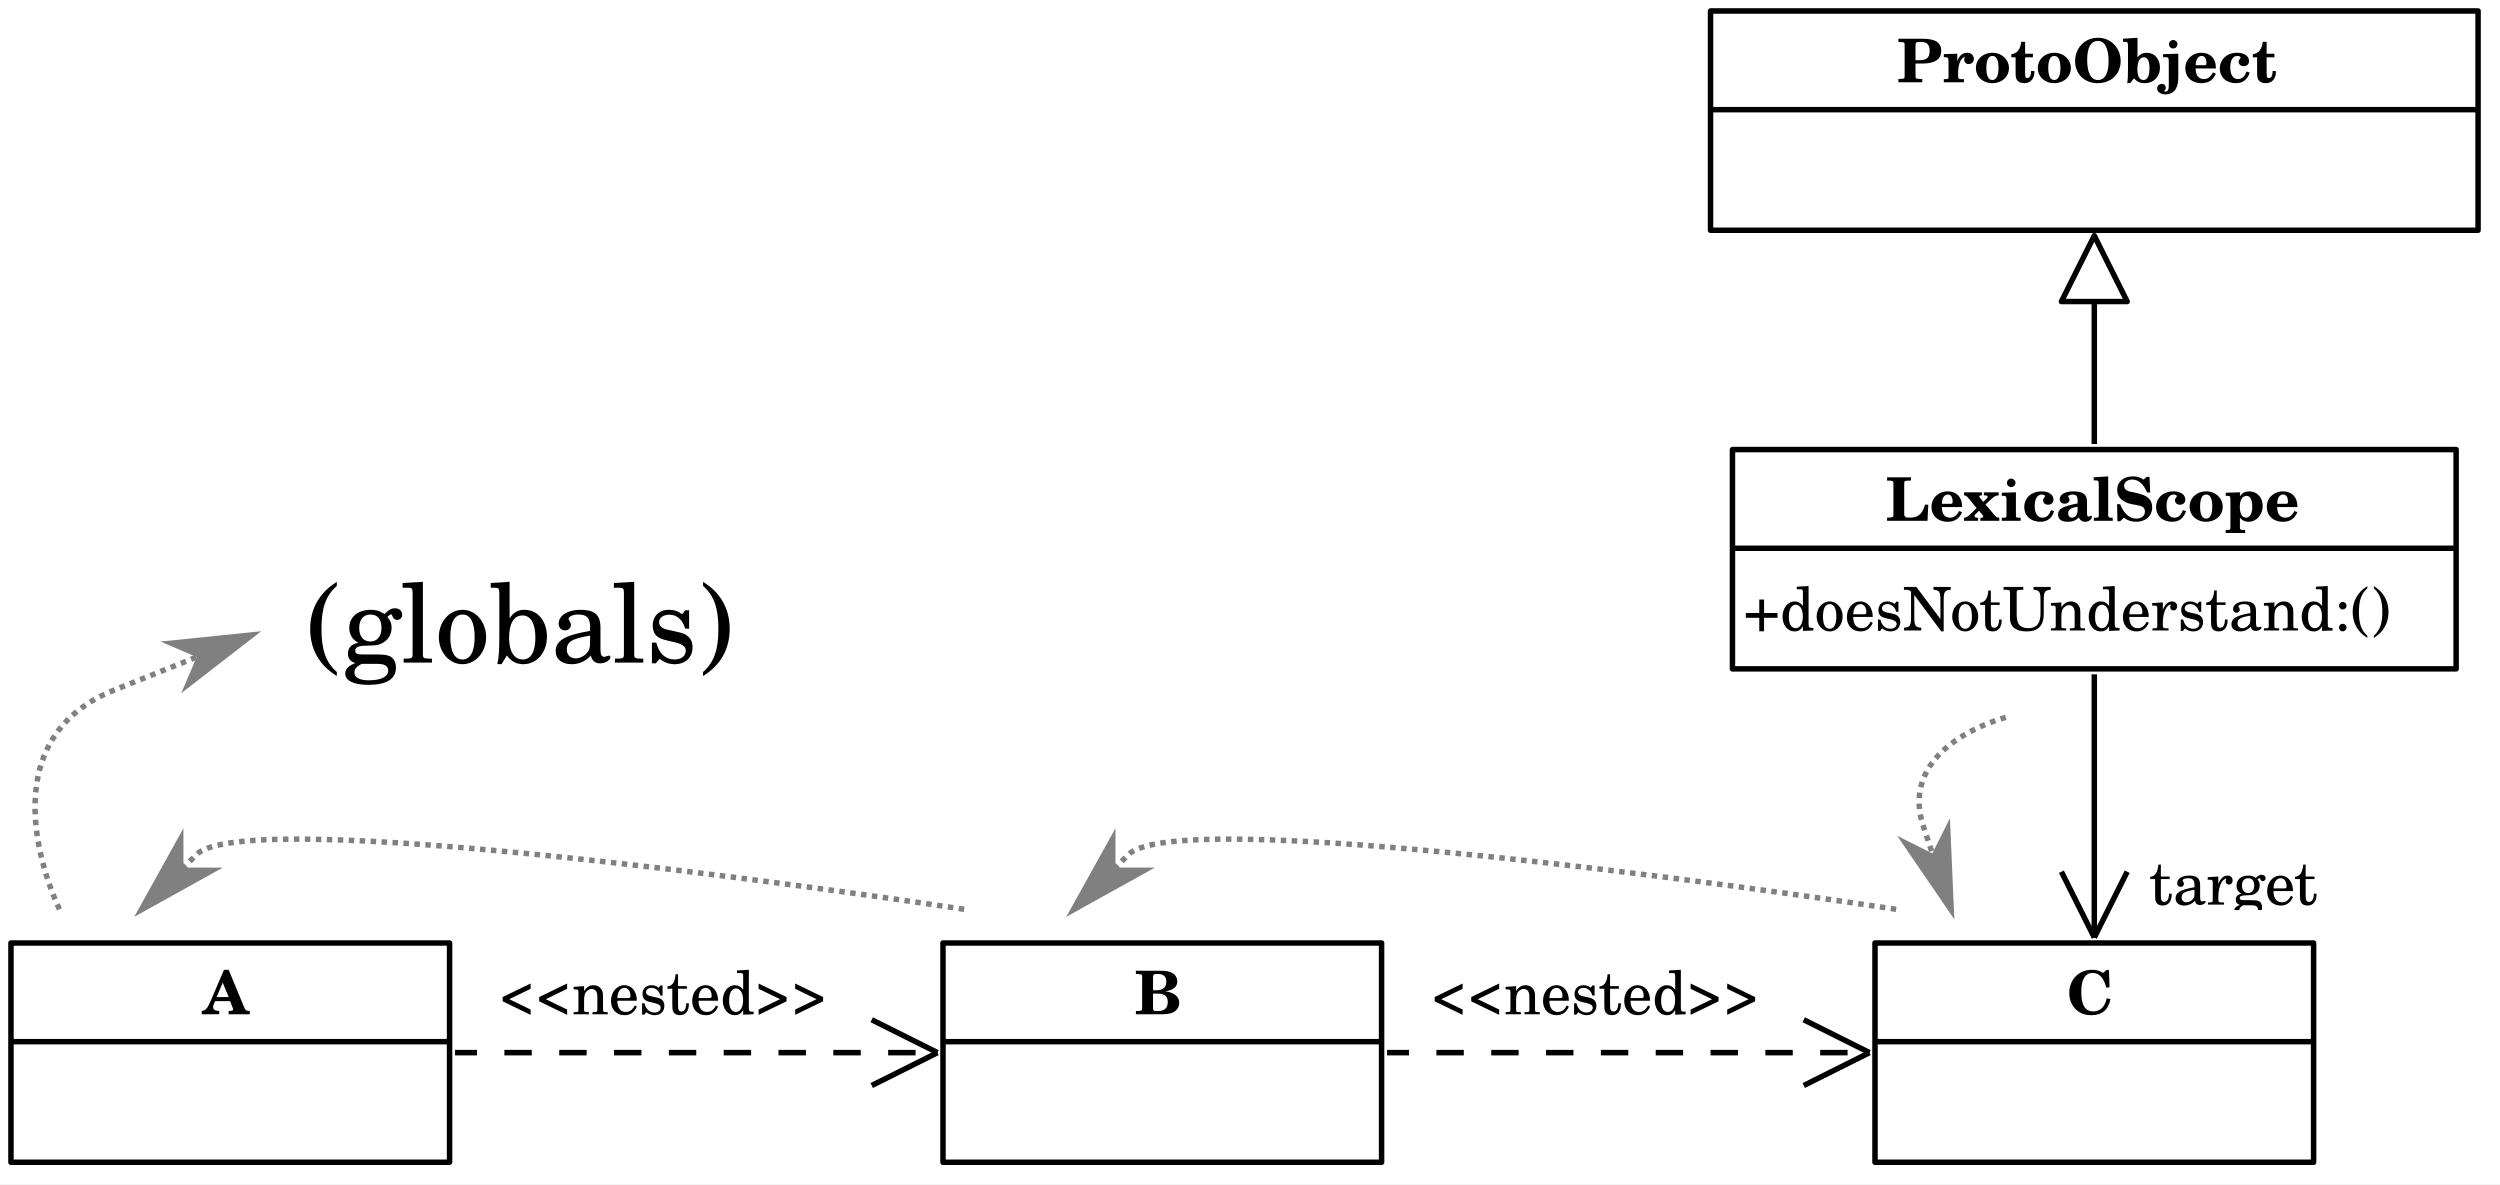
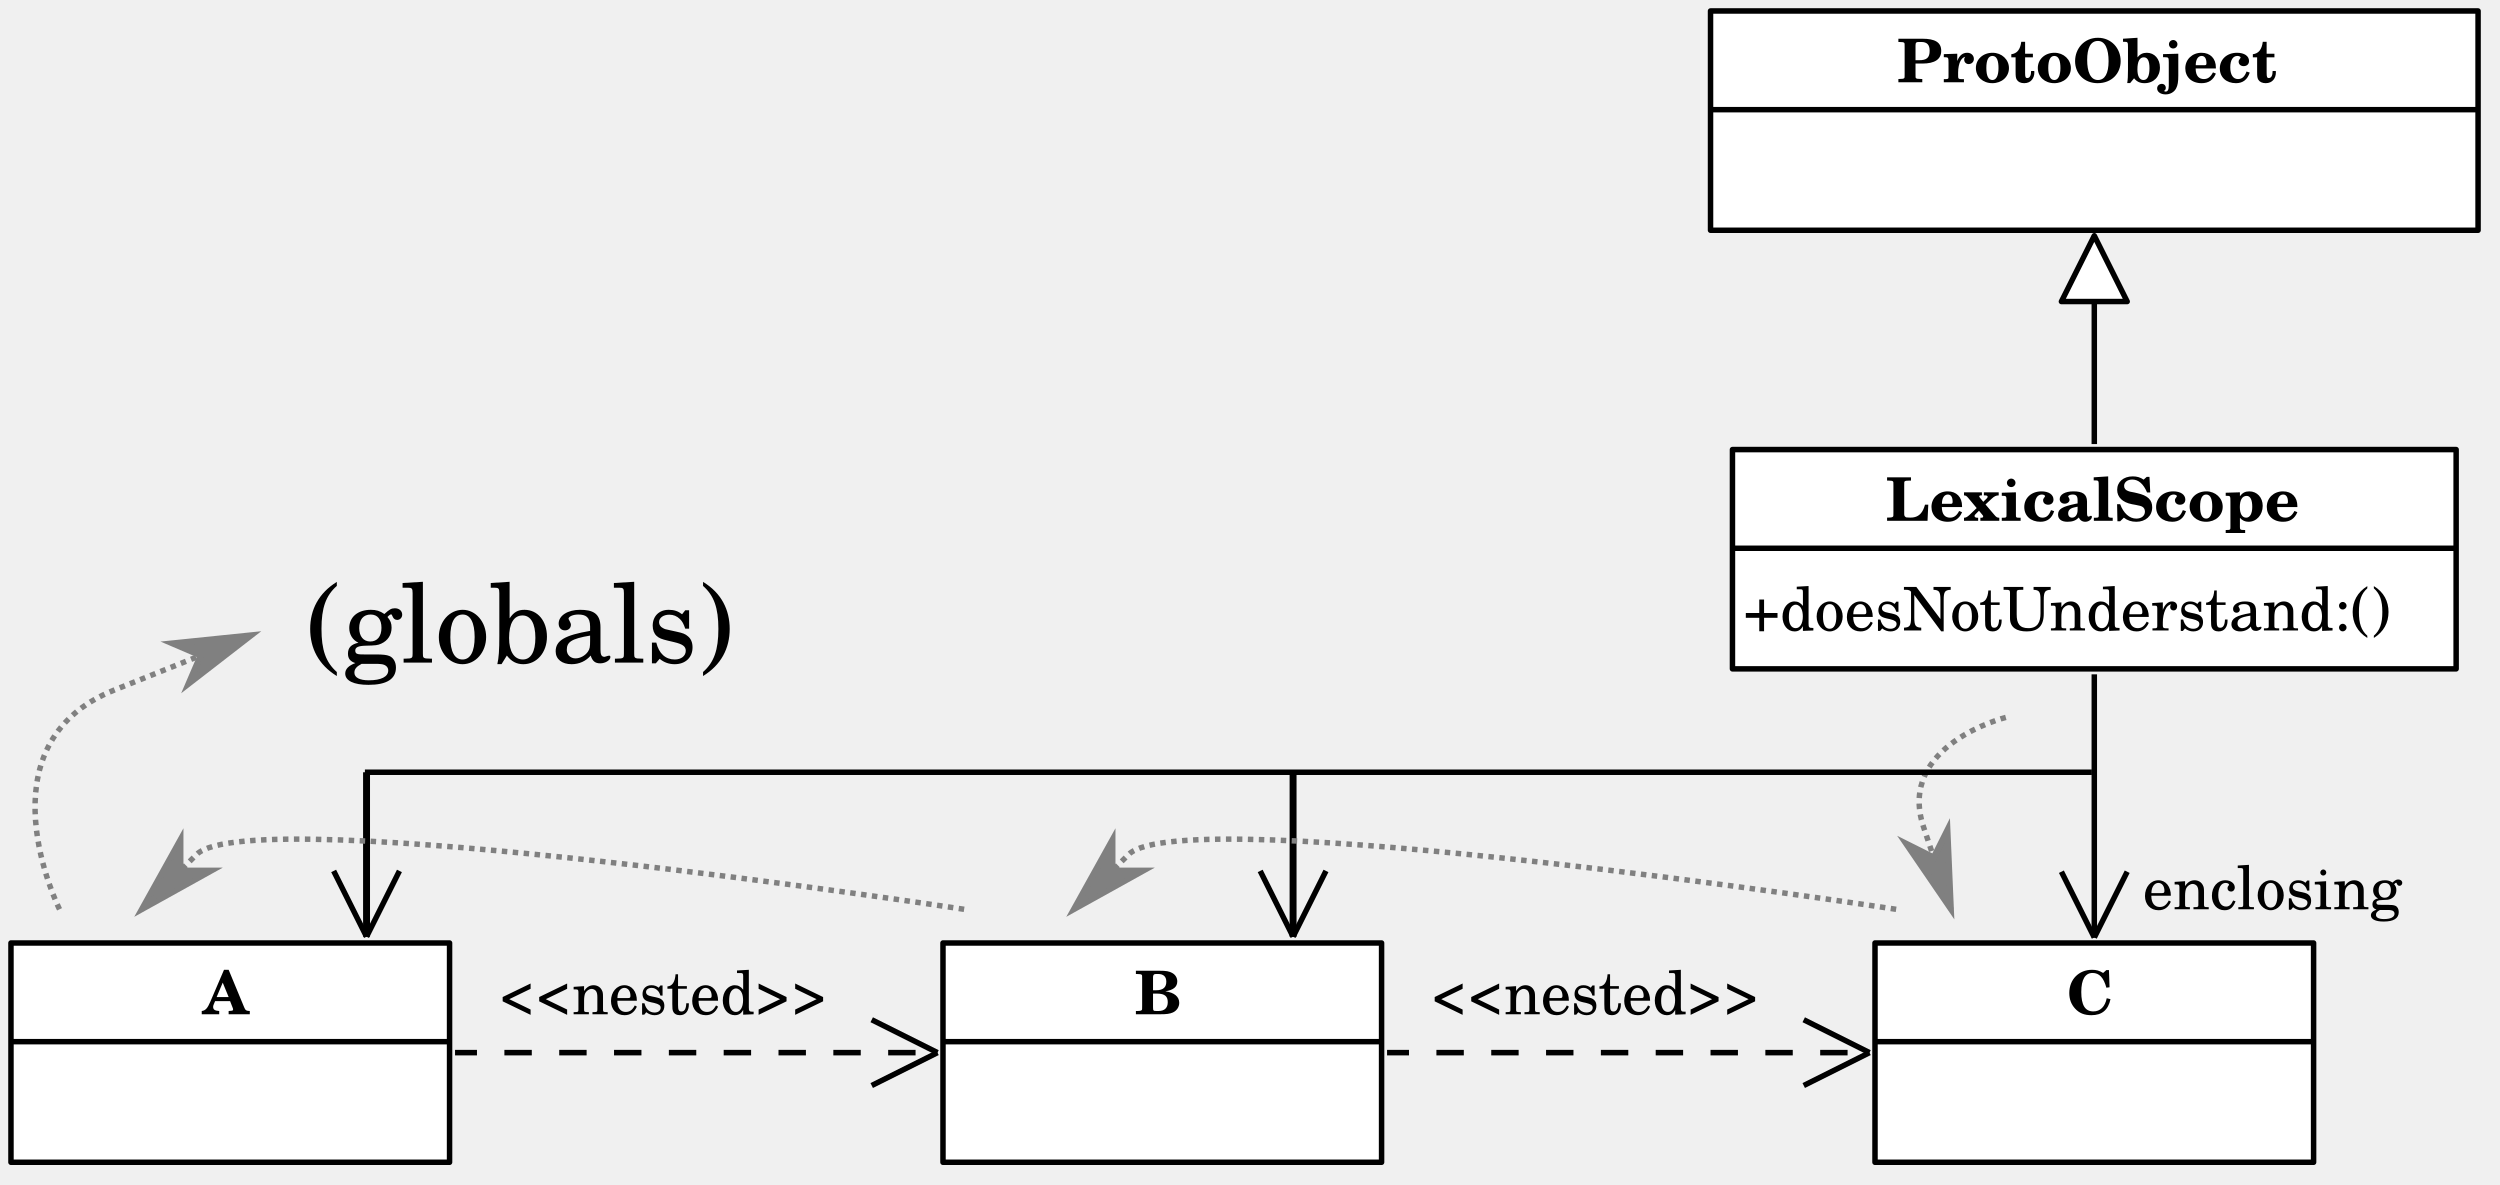
<svg xmlns="http://www.w3.org/2000/svg" width="456" height="216" id="svg5802" version="1.1">
  <defs id="defs5804">
    <marker style="overflow:visible" id="Arrow1Lend" refX="0" refY="0" orient="auto">
      <path transform="matrix(-0.8,0,0,-0.8,-10,0)" style="fill-rule:evenodd;stroke:#000000;stroke-width:1pt" d="M 0,0 5,-5 -12.5,0 5,5 0,0 z" id="path4599" />
    </marker>
    <marker orient="auto" refY="0" refX="0" id="Arrow2Lendy" style="overflow:visible">
      <path id="path6550" style="fill:#000000;fill-rule:evenodd;stroke:#000000;stroke-width:0.625;stroke-linejoin:round" d="M 8.719,4.034 -2.207,0.016 8.719,-4.002 c -1.745,2.372 -1.735,5.617 -6e-7,8.035 z" transform="matrix(-1.1,0,0,-1.1,-1.1,0)" />
    </marker>
    <marker orient="auto" refY="0" refX="0" id="Arrow2LendP" style="overflow:visible">
      <path id="path6155" style="fill:#000000;fill-rule:evenodd;stroke:#000000;stroke-width:0.625;stroke-linejoin:round" d="M 8.719,4.034 -2.207,0.016 8.719,-4.002 c -1.745,2.372 -1.735,5.617 -6e-7,8.035 z" transform="matrix(-1.1,0,0,-1.1,-1.1,0)" />
    </marker>
    <defs id="defs1">
      <clipPath id="clipPath1" clipPathUnits="userSpaceOnUse">
        <path id="path9" d="m -7,-7 158,0 0,58 -158,0 0,-58 z" />
      </clipPath>
      <clipPath id="clipPath2" clipPathUnits="userSpaceOnUse">
        <path id="path12" d="m 0,0 0,22 140,0 0,-22 z" />
      </clipPath>
      <clipPath id="clipPath3" clipPathUnits="userSpaceOnUse">
        <path id="path15" d="M 0,0 140,0 140,18 0,18 0,0 z" />
      </clipPath>
      <clipPath id="clipPath4" clipPathUnits="userSpaceOnUse">
        <path id="path18" d="m -7,-7 150,0 0,58 -150,0 0,-58 z" />
      </clipPath>
      <clipPath id="clipPath5" clipPathUnits="userSpaceOnUse">
        <path id="path21" d="m 0,0 0,22 132,0 0,-22 z" />
      </clipPath>
      <clipPath id="clipPath6" clipPathUnits="userSpaceOnUse">
        <path id="path24" d="M 0,0 132,0 132,18 0,18 0,0 z" />
      </clipPath>
      <clipPath id="clipPath7" clipPathUnits="userSpaceOnUse">
        <path id="path27" d="m -7,-7 98,0 0,58 -98,0 0,-58 z" />
      </clipPath>
      <clipPath id="clipPath8" clipPathUnits="userSpaceOnUse">
        <path id="path30" d="M 0,0 0,22 80,22 80,0 z" />
      </clipPath>
      <clipPath id="clipPath9" clipPathUnits="userSpaceOnUse">
        <path id="path33" d="M 0,0 80,0 80,18 0,18 0,0 z" />
      </clipPath>
      <clipPath id="clipPath10" clipPathUnits="userSpaceOnUse">
        <path id="path36" d="m -7,-7 70,0 0,32 -70,0 0,-32 z" />
      </clipPath>
      <clipPath id="clipPath11" clipPathUnits="userSpaceOnUse">
        <path id="path39" d="M 0,0 52,0 52,14 0,14 0,0 z" />
      </clipPath>
      <clipPath id="clipPath12" clipPathUnits="userSpaceOnUse">
        <path id="path42" d="M 0,0 104,0 104,142 0,142 0,0 z" />
      </clipPath>
      <clipPath id="clipPath13" clipPathUnits="userSpaceOnUse">
        <path id="path45" d="M 0,0 192,0 192,104 0,104 0,0 z" />
      </clipPath>
      <clipPath id="clipPath14" clipPathUnits="userSpaceOnUse">
        <path id="path48" d="M 0,0 104,0 104,152 0,152 0,0 z" />
      </clipPath>
      <clipPath id="clipPath15" clipPathUnits="userSpaceOnUse">
        <path id="path51" d="m -81,-17 243,0 0,51 -243,0 0,-51 z" />
      </clipPath>
    </defs>
    <marker orient="auto" refY="0" refX="0" id="Arrow1Lstart" style="overflow:visible">
      <path id="path4030" d="M 0,0 5,-5 -12.5,0 5,5 0,0 z" style="fill-rule:evenodd;stroke:#000000;stroke-width:1pt" transform="matrix(0.8,0,0,0.8,10,0)" />
    </marker>
    <marker orient="auto" refY="0" refX="0" id="Arrow2Lend" style="overflow:visible">
      <path id="path4051" style="fill-rule:evenodd;stroke-width:0.625;stroke-linejoin:round" d="M 8.719,4.034 -2.207,0.016 8.719,-4.002 c -1.745,2.372 -1.735,5.617 -6e-7,8.035 z" transform="matrix(-1.1,0,0,-1.1,-1.1,0)" />
    </marker>
    <marker orient="auto" refY="0" refX="0" id="Arrow2Mstart" style="overflow:visible">
      <path id="path4054" style="fill-rule:evenodd;stroke-width:0.625;stroke-linejoin:round" d="M 8.719,4.034 -2.207,0.016 8.719,-4.002 c -1.745,2.372 -1.735,5.617 -6e-7,8.035 z" transform="scale(0.6,0.6)" />
    </marker>
    <marker style="overflow:visible" id="Arrow1LendE" refX="0" refY="0" orient="auto">
      <path transform="matrix(-0.8,0,0,-0.8,-10,0)" style="fill:#808080;fill-rule:evenodd;stroke:#808080;stroke-width:1pt" d="M 0,0 5,-5 -12.5,0 5,5 0,0 z" id="path7534" />
    </marker>
    <marker style="overflow:visible" id="Arrow1LendEa" refX="0" refY="0" orient="auto">
      <path transform="matrix(-0.8,0,0,-0.8,-10,0)" style="fill:#808080;fill-rule:evenodd;stroke:#808080;stroke-width:1pt" d="M 0,0 5,-5 -12.5,0 5,5 0,0 z" id="path7537" />
    </marker>
    <marker style="overflow:visible" id="Arrow1Lend1" refX="0" refY="0" orient="auto">
      <path transform="matrix(-0.8,0,0,-0.8,-10,0)" style="fill:#808080;fill-rule:evenodd;stroke:#808080;stroke-width:1pt" d="M 0,0 5,-5 -12.5,0 5,5 0,0 z" id="path7540" />
    </marker>
    <marker style="overflow:visible" id="Arrow1LendP" refX="0" refY="0" orient="auto">
      <path transform="matrix(-0.8,0,0,-0.8,-10,0)" style="fill:#808080;fill-rule:evenodd;stroke:#808080;stroke-width:1pt" d="M 0,0 5,-5 -12.5,0 5,5 0,0 z" id="path7543" />
    </marker>
  </defs>
  <g id="layer1" transform="translate(-69.14286,-161.505)">
    <g transform="translate(69.14286,161.505)" id="g6103" style="font-size:12px;font-style:normal;font-weight:normal;fill:#000000;fill-opacity:0;stroke:#000000;stroke-width:1;stroke-linecap:square;stroke-linejoin:miter;stroke-miterlimit:10;stroke-opacity:0;stroke-dasharray:none;stroke-dashoffset:0;font-family:Dialog">
-       <g style="fill:#ffffff;fill-opacity:1;stroke:#ffffff;stroke-opacity:1" id="g53" text-rendering="geometricPrecision">
-         <rect style="stroke:none" id="rect55" y="0" height="216" width="456" x="0" />
-       </g>
      <g style="font-size:11px;font-weight:bold;fill:#ffffff;fill-opacity:1;stroke:#ffffff;stroke-opacity:1;font-family:TeX Gyre Schola" id="g57" font-weight="bold" text-rendering="geometricPrecision" transform="translate(312,2)" font-size="11">
        <rect style="stroke:none" id="rect59" clip-path="url(#clipPath1)" y="0" height="40" width="140" x="0" />
      </g>
      <g style="font-size:11px;font-weight:bold;fill:#000000;fill-opacity:1;stroke:#000000;stroke-linecap:butt;stroke-linejoin:round;stroke-miterlimit:0;stroke-opacity:1;font-family:TeX Gyre Schola" id="g61" stroke-miterlimit="0" font-weight="bold" text-rendering="geometricPrecision" transform="translate(312,2)" font-size="11">
        <rect style="fill:none" id="rect63" clip-path="url(#clipPath1)" y="0" height="40" width="140" x="0" />
        <line style="fill:none" id="line65" y1="18" x2="140" clip-path="url(#clipPath1)" x1="0" y2="18" />
      </g>
      <g style="font-size:11px;font-weight:bold;fill:#000000;fill-opacity:1;stroke:#000000;stroke-opacity:1;font-family:TeX Gyre Schola" id="g67" font-weight="bold" text-rendering="geometricPrecision" transform="translate(312,2)" font-size="11">
        <text style="stroke:none" id="text69" clip-path="url(#clipPath3)" y="13" xml:space="preserve" x="34">ProtoObject</text>
      </g>
      <g style="font-size:11px;font-weight:bold;fill:#ffffff;fill-opacity:1;stroke:#ffffff;stroke-opacity:1;font-family:TeX Gyre Schola" id="g71" font-weight="bold" text-rendering="geometricPrecision" transform="translate(316,82)" font-size="11">
        <rect style="stroke:none" id="rect73" clip-path="url(#clipPath4)" y="0" height="40" width="132" x="0" />
      </g>
      <g style="font-size:11px;font-weight:bold;fill:#000000;fill-opacity:1;stroke:#000000;stroke-linecap:butt;stroke-linejoin:round;stroke-miterlimit:0;stroke-opacity:1;font-family:TeX Gyre Schola" id="g75" stroke-miterlimit="0" font-weight="bold" text-rendering="geometricPrecision" transform="translate(316,82)" font-size="11">
        <rect style="fill:none" id="rect77" clip-path="url(#clipPath4)" y="0" height="40" width="132" x="0" />
        <line style="fill:none" id="line79" y1="18" x2="132" clip-path="url(#clipPath4)" x1="0" y2="18" />
      </g>
      <g style="font-size:11px;fill:#000000;fill-opacity:1;stroke:#000000;stroke-opacity:1;font-family:TeX Gyre Schola" id="g81" text-rendering="geometricPrecision" transform="translate(316,100)" font-size="11">
        <text style="stroke:none" id="text83" clip-path="url(#clipPath5)" y="15" xml:space="preserve" x="2">+doesNotUnderstand:()</text>
      </g>
      <g style="font-size:11px;font-weight:bold;fill:#000000;fill-opacity:1;stroke:#000000;stroke-opacity:1;font-family:TeX Gyre Schola" id="g85" font-weight="bold" text-rendering="geometricPrecision" transform="translate(316,82)" font-size="11">
        <text style="stroke:none" id="text87" clip-path="url(#clipPath6)" y="13" xml:space="preserve" x="28">LexicalScope</text>
      </g>
      <g style="font-size:11px;font-weight:bold;fill:#ffffff;fill-opacity:1;stroke:#ffffff;stroke-opacity:1;font-family:TeX Gyre Schola" id="g89" font-weight="bold" text-rendering="geometricPrecision" transform="translate(342,172)" font-size="11">
        <rect style="stroke:none" id="rect91" clip-path="url(#clipPath7)" y="0" height="40" width="80" x="0" />
      </g>
      <g style="font-size:11px;font-weight:bold;fill:#000000;fill-opacity:1;stroke:#000000;stroke-linecap:butt;stroke-linejoin:round;stroke-miterlimit:0;stroke-opacity:1;font-family:TeX Gyre Schola" id="g93" stroke-miterlimit="0" font-weight="bold" text-rendering="geometricPrecision" transform="translate(342,172)" font-size="11">
        <rect style="fill:none" id="rect95" clip-path="url(#clipPath7)" y="0" height="40" width="80" x="0" />
        <line style="fill:none" id="line97" y1="18" x2="80" clip-path="url(#clipPath7)" x1="0" y2="18" />
      </g>
      <g style="font-size:11px;font-weight:bold;fill:#000000;fill-opacity:1;stroke:#000000;stroke-opacity:1;font-family:TeX Gyre Schola" id="g99" font-weight="bold" text-rendering="geometricPrecision" transform="translate(342,172)" font-size="11">
        <text style="stroke:none" id="text101" clip-path="url(#clipPath9)" y="13" xml:space="preserve" x="35">C</text>
      </g>
      <g style="font-size:11px;font-weight:bold;fill:#ffffff;fill-opacity:1;stroke:#ffffff;stroke-opacity:1;font-family:TeX Gyre Schola" id="g103" font-weight="bold" text-rendering="geometricPrecision" transform="translate(172,172)" font-size="11">
        <rect style="stroke:none" id="rect105" clip-path="url(#clipPath7)" y="0" height="40" width="80" x="0" />
      </g>
      <g style="font-size:11px;font-weight:bold;fill:#000000;fill-opacity:1;stroke:#000000;stroke-linecap:butt;stroke-linejoin:round;stroke-miterlimit:0;stroke-opacity:1;font-family:TeX Gyre Schola" id="g107" stroke-miterlimit="0" font-weight="bold" text-rendering="geometricPrecision" transform="translate(172,172)" font-size="11">
        <rect style="fill:none" id="rect109" clip-path="url(#clipPath7)" y="0" height="40" width="80" x="0" />
        <line style="fill:none" id="line111" y1="18" x2="80" clip-path="url(#clipPath7)" x1="0" y2="18" />
      </g>
      <g style="font-size:11px;font-weight:bold;fill:#000000;fill-opacity:1;stroke:#000000;stroke-opacity:1;font-family:TeX Gyre Schola" id="g113" font-weight="bold" text-rendering="geometricPrecision" transform="translate(172,172)" font-size="11">
        <text style="stroke:none" id="text115" clip-path="url(#clipPath9)" y="13" xml:space="preserve" x="35">B</text>
      </g>
      <g style="font-size:11px;font-weight:bold;fill:#ffffff;fill-opacity:1;stroke:#ffffff;stroke-opacity:1;font-family:TeX Gyre Schola" id="g117" font-weight="bold" text-rendering="geometricPrecision" transform="translate(2,172)" font-size="11">
        <rect style="stroke:none" id="rect119" clip-path="url(#clipPath7)" y="0" height="40" width="80" x="0" />
      </g>
      <g style="font-size:11px;font-weight:bold;fill:#000000;fill-opacity:1;stroke:#000000;stroke-linecap:butt;stroke-linejoin:round;stroke-miterlimit:0;stroke-opacity:1;font-family:TeX Gyre Schola" id="g121" stroke-miterlimit="0" font-weight="bold" text-rendering="geometricPrecision" transform="translate(2,172)" font-size="11">
        <rect style="fill:none" id="rect123" clip-path="url(#clipPath7)" y="0" height="40" width="80" x="0" />
        <line style="fill:none" id="line125" y1="18" x2="80" clip-path="url(#clipPath7)" x1="0" y2="18" />
      </g>
      <g style="font-size:11px;font-weight:bold;fill:#000000;fill-opacity:1;stroke:#000000;stroke-opacity:1;font-family:TeX Gyre Schola" id="g127" font-weight="bold" text-rendering="geometricPrecision" transform="translate(2,172)" font-size="11">
        <text style="stroke:none" id="text129" clip-path="url(#clipPath9)" y="13" xml:space="preserve" x="35">A</text>
      </g>
      <g style="font-size:11px;fill:#000000;fill-opacity:1;stroke:#000000;stroke-opacity:1;font-family:TeX Gyre Schola" id="g131" text-rendering="geometricPrecision" transform="translate(382,152)" font-size="11">
-         <text style="stroke:none" id="text133" clip-path="url(#clipPath11)" y="13" xml:space="preserve" x="10">target</text>
+         <text xml:space="preserve" style="font-size:11px;font-style:normal;font-variant:normal;font-weight:normal;font-stretch:normal;line-height:125%;letter-spacing:0px;word-spacing:0px;fill:#000000;fill-opacity:1;stroke:none;font-family:TeX Gyre Schola;-inkscape-font-specification:TeX Gyre Schola" x="8.857" y="13.857" id="text3102">
+           <tspan id="tspan3104" x="8.857" y="13.857">enclosing</tspan>
+         </text>
      </g>
      <g style="font-size:11px;fill:#000000;fill-opacity:1;stroke:#000000;stroke-linecap:butt;stroke-linejoin:round;stroke-opacity:1;font-family:sans-serif" id="g135" text-rendering="geometricPrecision" transform="translate(332,-7)" font-size="11">
        <line style="fill:none" id="line137" y1="50" x2="50" clip-path="url(#clipPath12)" x1="50" y2="88" />
        <polygon style="fill:#ffffff;stroke:none" id="polygon139" points="56,62 50,50 44,62 " clip-path="url(#clipPath12)" />
        <polygon style="fill:none" id="polygon141" clip-path="url(#clipPath12)" points="56,62 50,50 44,62 " />
      </g>
      <g style="font-size:11px;fill:#000000;fill-opacity:1;stroke:#000000;stroke-linecap:butt;stroke-linejoin:round;stroke-opacity:1;stroke-dasharray:5;stroke-dashoffset:1;font-family:TeX Gyre Schola" id="g143" text-rendering="geometricPrecision" transform="translate(33,142)" font-size="11">
        <line style="fill:none" id="line145" y1="50" x2="138" clip-path="url(#clipPath13)" x1="50" y2="50" />
        <line style="fill:none;stroke-dasharray:none;stroke-dashoffset:0" id="line147" y2="44" y1="50" x2="126" x1="138" clip-path="url(#clipPath13)" />
        <line style="fill:none;stroke-dasharray:none;stroke-dashoffset:0" id="line149" y2="56" y1="50" x2="126" x1="138" clip-path="url(#clipPath13)" />
      </g>
      <g style="font-size:11px;fill:#000000;fill-opacity:1;stroke:#000000;stroke-linecap:butt;stroke-linejoin:round;stroke-opacity:1;stroke-dasharray:5;stroke-dashoffset:1;font-family:TeX Gyre Schola" id="g151" text-rendering="geometricPrecision" transform="translate(203,142)" font-size="11">
        <line style="fill:none" id="line153" y1="50" x2="138" clip-path="url(#clipPath13)" x1="50" y2="50" />
        <line style="fill:none;stroke-dasharray:none;stroke-dashoffset:0" id="line155" y2="44" y1="50" x2="126" x1="138" clip-path="url(#clipPath13)" />
        <line style="fill:none;stroke-dasharray:none;stroke-dashoffset:0" id="line157" y2="56" y1="50" x2="126" x1="138" clip-path="url(#clipPath13)" />
      </g>
-       <g style="font-size:11px;fill:#000000;fill-opacity:1;stroke:#000000;stroke-linecap:butt;stroke-linejoin:round;stroke-opacity:1;font-family:TeX Gyre Schola" id="g159" text-rendering="geometricPrecision" transform="translate(332,73)" font-size="11">
-         <line style="fill:none" id="line161" y1="50" x2="50" clip-path="url(#clipPath14)" x1="50" y2="98" />
-         <line style="fill:none" id="line163" y1="98" x2="56" clip-path="url(#clipPath14)" x1="50" y2="86" />
-         <line style="fill:none" id="line165" y1="98" x2="44" clip-path="url(#clipPath14)" x1="50" y2="86" />
-       </g>
+       <line y2="98" x1="50" clip-path="url(#clipPath14)" x2="50" y1="50" id="line161" style="font-size:11px;fill:none;stroke:#000000;stroke-linecap:butt;stroke-linejoin:round;stroke-opacity:1;font-family:TeX Gyre Schola" transform="translate(332,73)" />
+       <line y2="86" x1="50" clip-path="url(#clipPath14)" x2="56" y1="98" id="line163" style="font-size:11px;fill:none;stroke:#000000;stroke-linecap:butt;stroke-linejoin:round;stroke-opacity:1;font-family:TeX Gyre Schola" transform="translate(332,73)" />
+       <line y2="86" x1="50" clip-path="url(#clipPath14)" x2="44" y1="98" id="line165" style="font-size:11px;fill:none;stroke:#000000;stroke-linecap:butt;stroke-linejoin:round;stroke-opacity:1;font-family:TeX Gyre Schola" transform="translate(332,73)" />
      <g style="font-size:11px;fill:#000000;fill-opacity:1;stroke:#000000;stroke-opacity:1;font-family:TeX Gyre Schola" id="g167" text-rendering="geometricPrecision" transform="translate(252,172)" font-size="11">
        <text style="stroke:none" id="text169" clip-path="url(#clipPath15)" y="13" xml:space="preserve" x="9">&lt;&lt;nested&gt;&gt;</text>
      </g>
      <g style="font-size:11px;fill:#000000;fill-opacity:1;stroke:#000000;stroke-opacity:1;font-family:TeX Gyre Schola" id="g171" text-rendering="geometricPrecision" transform="translate(82,172)" font-size="11">
        <text style="stroke:none" id="text173" clip-path="url(#clipPath15)" y="13" xml:space="preserve" x="9">&lt;&lt;nested&gt;&gt;</text>
      </g>
+       <line transform="matrix(1,0,0,0.625,185.8571,109.6071)" style="font-size:11px;fill:none;stroke:#000000;stroke-width:1.265;stroke-linecap:butt;stroke-linejoin:round;stroke-opacity:1;font-family:TeX Gyre Schola" id="line3109" y1="50" x2="50" clip-path="url(#clipPath14)" x1="50" y2="98" />
+       <line transform="translate(185.8571,72.85714)" style="font-size:11px;fill:none;stroke:#000000;stroke-linecap:butt;stroke-linejoin:round;stroke-opacity:1;font-family:TeX Gyre Schola" id="line3111" y1="98" x2="56" clip-path="url(#clipPath14)" x1="50" y2="86" />
+       <line transform="translate(185.8571,72.85714)" style="font-size:11px;fill:none;stroke:#000000;stroke-linecap:butt;stroke-linejoin:round;stroke-opacity:1;font-family:TeX Gyre Schola" id="line3113" y1="98" x2="44" clip-path="url(#clipPath14)" x1="50" y2="86" />
+       <line y2="98" x1="50" clip-path="url(#clipPath14)" x2="50" y1="50" id="line3115" style="font-size:11px;fill:none;stroke:#000000;stroke-width:1.265;stroke-linecap:butt;stroke-linejoin:round;stroke-opacity:1;font-family:TeX Gyre Schola" transform="matrix(1,0,0,0.625,16.85714,109.6071)" />
+       <line y2="86" x1="50" clip-path="url(#clipPath14)" x2="56" y1="98" id="line3117" style="font-size:11px;fill:none;stroke:#000000;stroke-linecap:butt;stroke-linejoin:round;stroke-opacity:1;font-family:TeX Gyre Schola" transform="translate(16.85714,72.85714)" />
+       <line y2="86" x1="50" clip-path="url(#clipPath14)" x2="44" y1="98" id="line3119" style="font-size:11px;fill:none;stroke:#000000;stroke-linecap:butt;stroke-linejoin:round;stroke-opacity:1;font-family:TeX Gyre Schola" transform="translate(16.85714,72.85714)" />
    </g>
    <path id="path6168" d="m 435,292.362 c 0,0 -20,5 -15,20 5,15 5,15 5,15" style="fill:none;stroke:#808080;stroke-width:1;stroke-linecap:butt;stroke-linejoin:miter;stroke-miterlimit:4;stroke-opacity:1;stroke-dasharray:1, 1;stroke-dashoffset:0;marker-end:url(#Arrow1LendE)" />
    <path id="path7094" d="m 415,327.362 c 0,0 -130,-20 -140,-10 -10,10 -10,10 -10,10" style="fill:none;stroke:#808080;stroke-width:1;stroke-linecap:butt;stroke-linejoin:miter;stroke-miterlimit:4;stroke-opacity:1;stroke-dasharray:1, 1;stroke-dashoffset:0;marker-end:url(#Arrow1LendP)" />
    <path style="fill:none;stroke:#808080;stroke-width:1;stroke-linecap:butt;stroke-linejoin:miter;stroke-miterlimit:4;stroke-opacity:1;stroke-dasharray:1, 1;stroke-dashoffset:0;marker-end:url(#Arrow1Lend1)" d="m 245,327.362 c 0,0 -130,-20 -140,-10 -10,10 -10,10 -10,10" id="path7288" />
    <text id="text7290" y="282.362" x="125" style="font-size:40px;font-style:normal;font-weight:normal;line-height:125%;letter-spacing:0px;word-spacing:0px;fill:#000000;fill-opacity:1;stroke:none;font-family:Sans" xml:space="preserve">
      <tspan style="font-size:20px;font-style:normal;font-variant:normal;font-weight:normal;font-stretch:normal;font-family:TeX Gyre Schola;-inkscape-font-specification:TeX Gyre Schola" y="282.362" x="125" id="tspan7292">(globals)</tspan>
    </text>
    <path id="path7294" d="m 80,327.362 c 0,0 -15,-30 10,-40 25,-10 25,-10 25,-10" style="fill:none;stroke:#808080;stroke-width:1;stroke-linecap:butt;stroke-linejoin:miter;stroke-miterlimit:4;stroke-opacity:1;stroke-dasharray:1, 1;stroke-dashoffset:0;marker-end:url(#Arrow1LendEa)" />
+     <path style="fill:none;stroke:#000000;stroke-width:1px;stroke-linecap:butt;stroke-linejoin:miter;stroke-opacity:1" d="m 135.7,302.362 315,0 0,0" id="path3121" />
  </g>
</svg>
